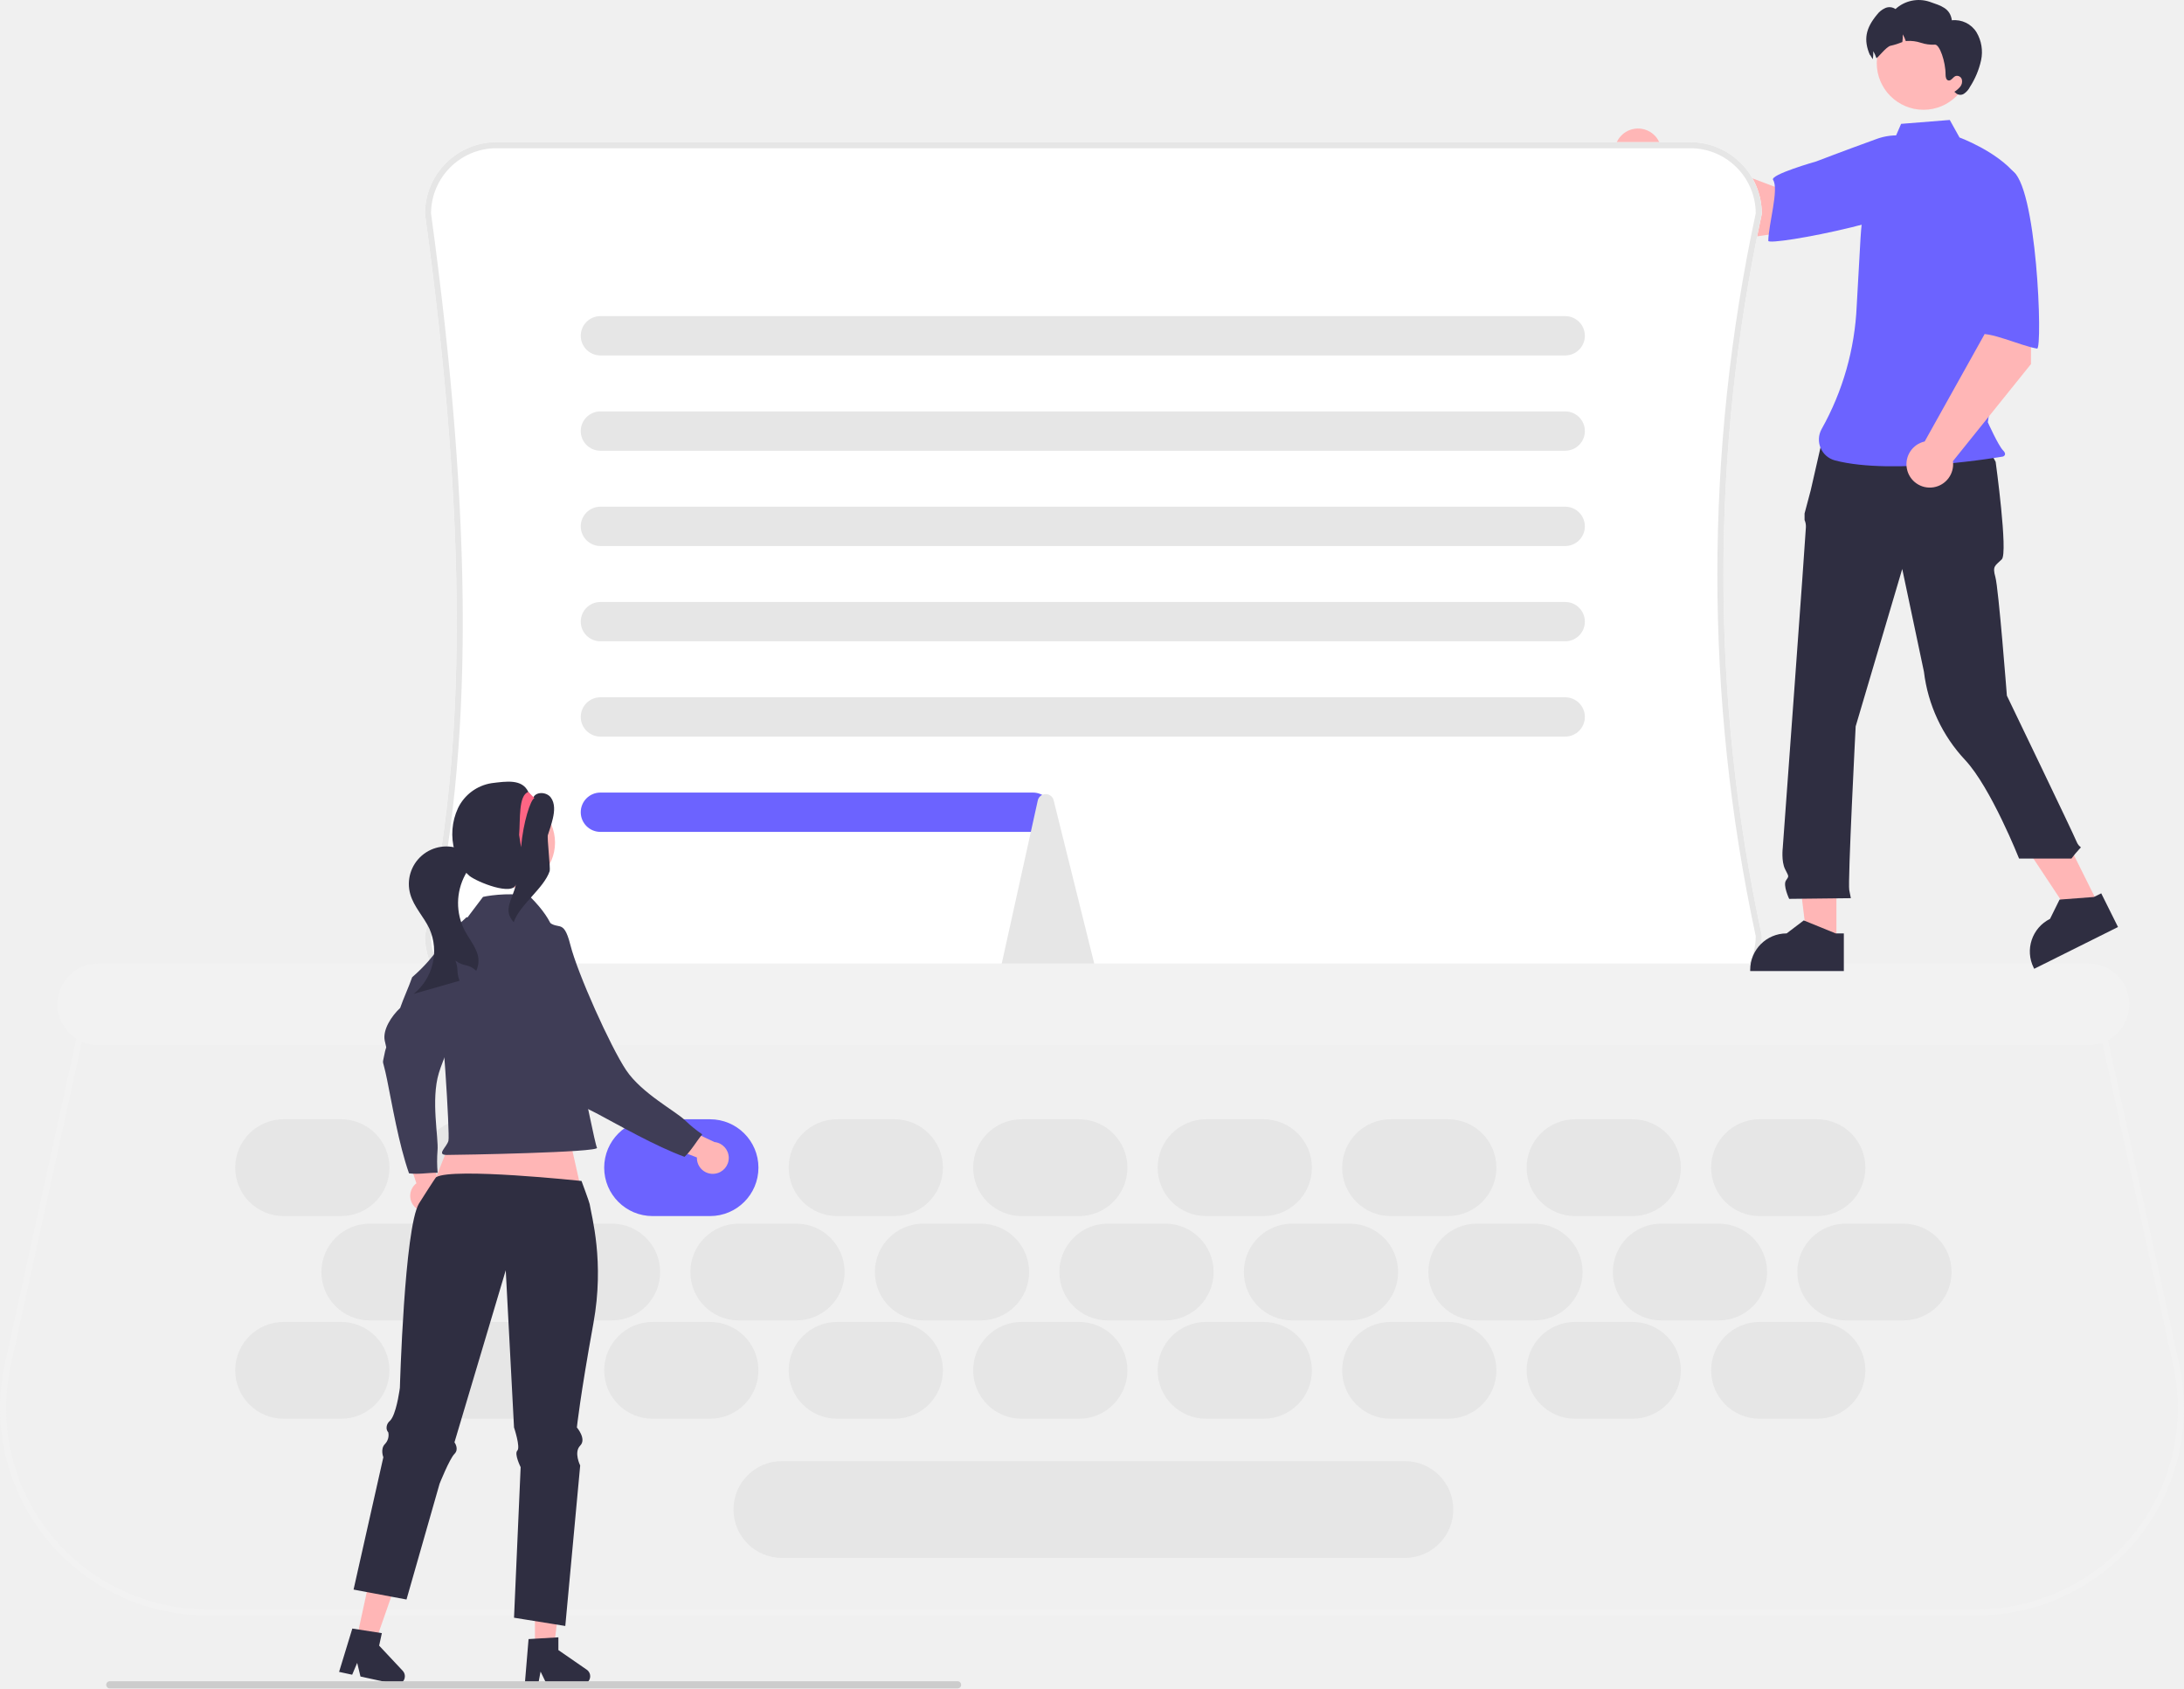
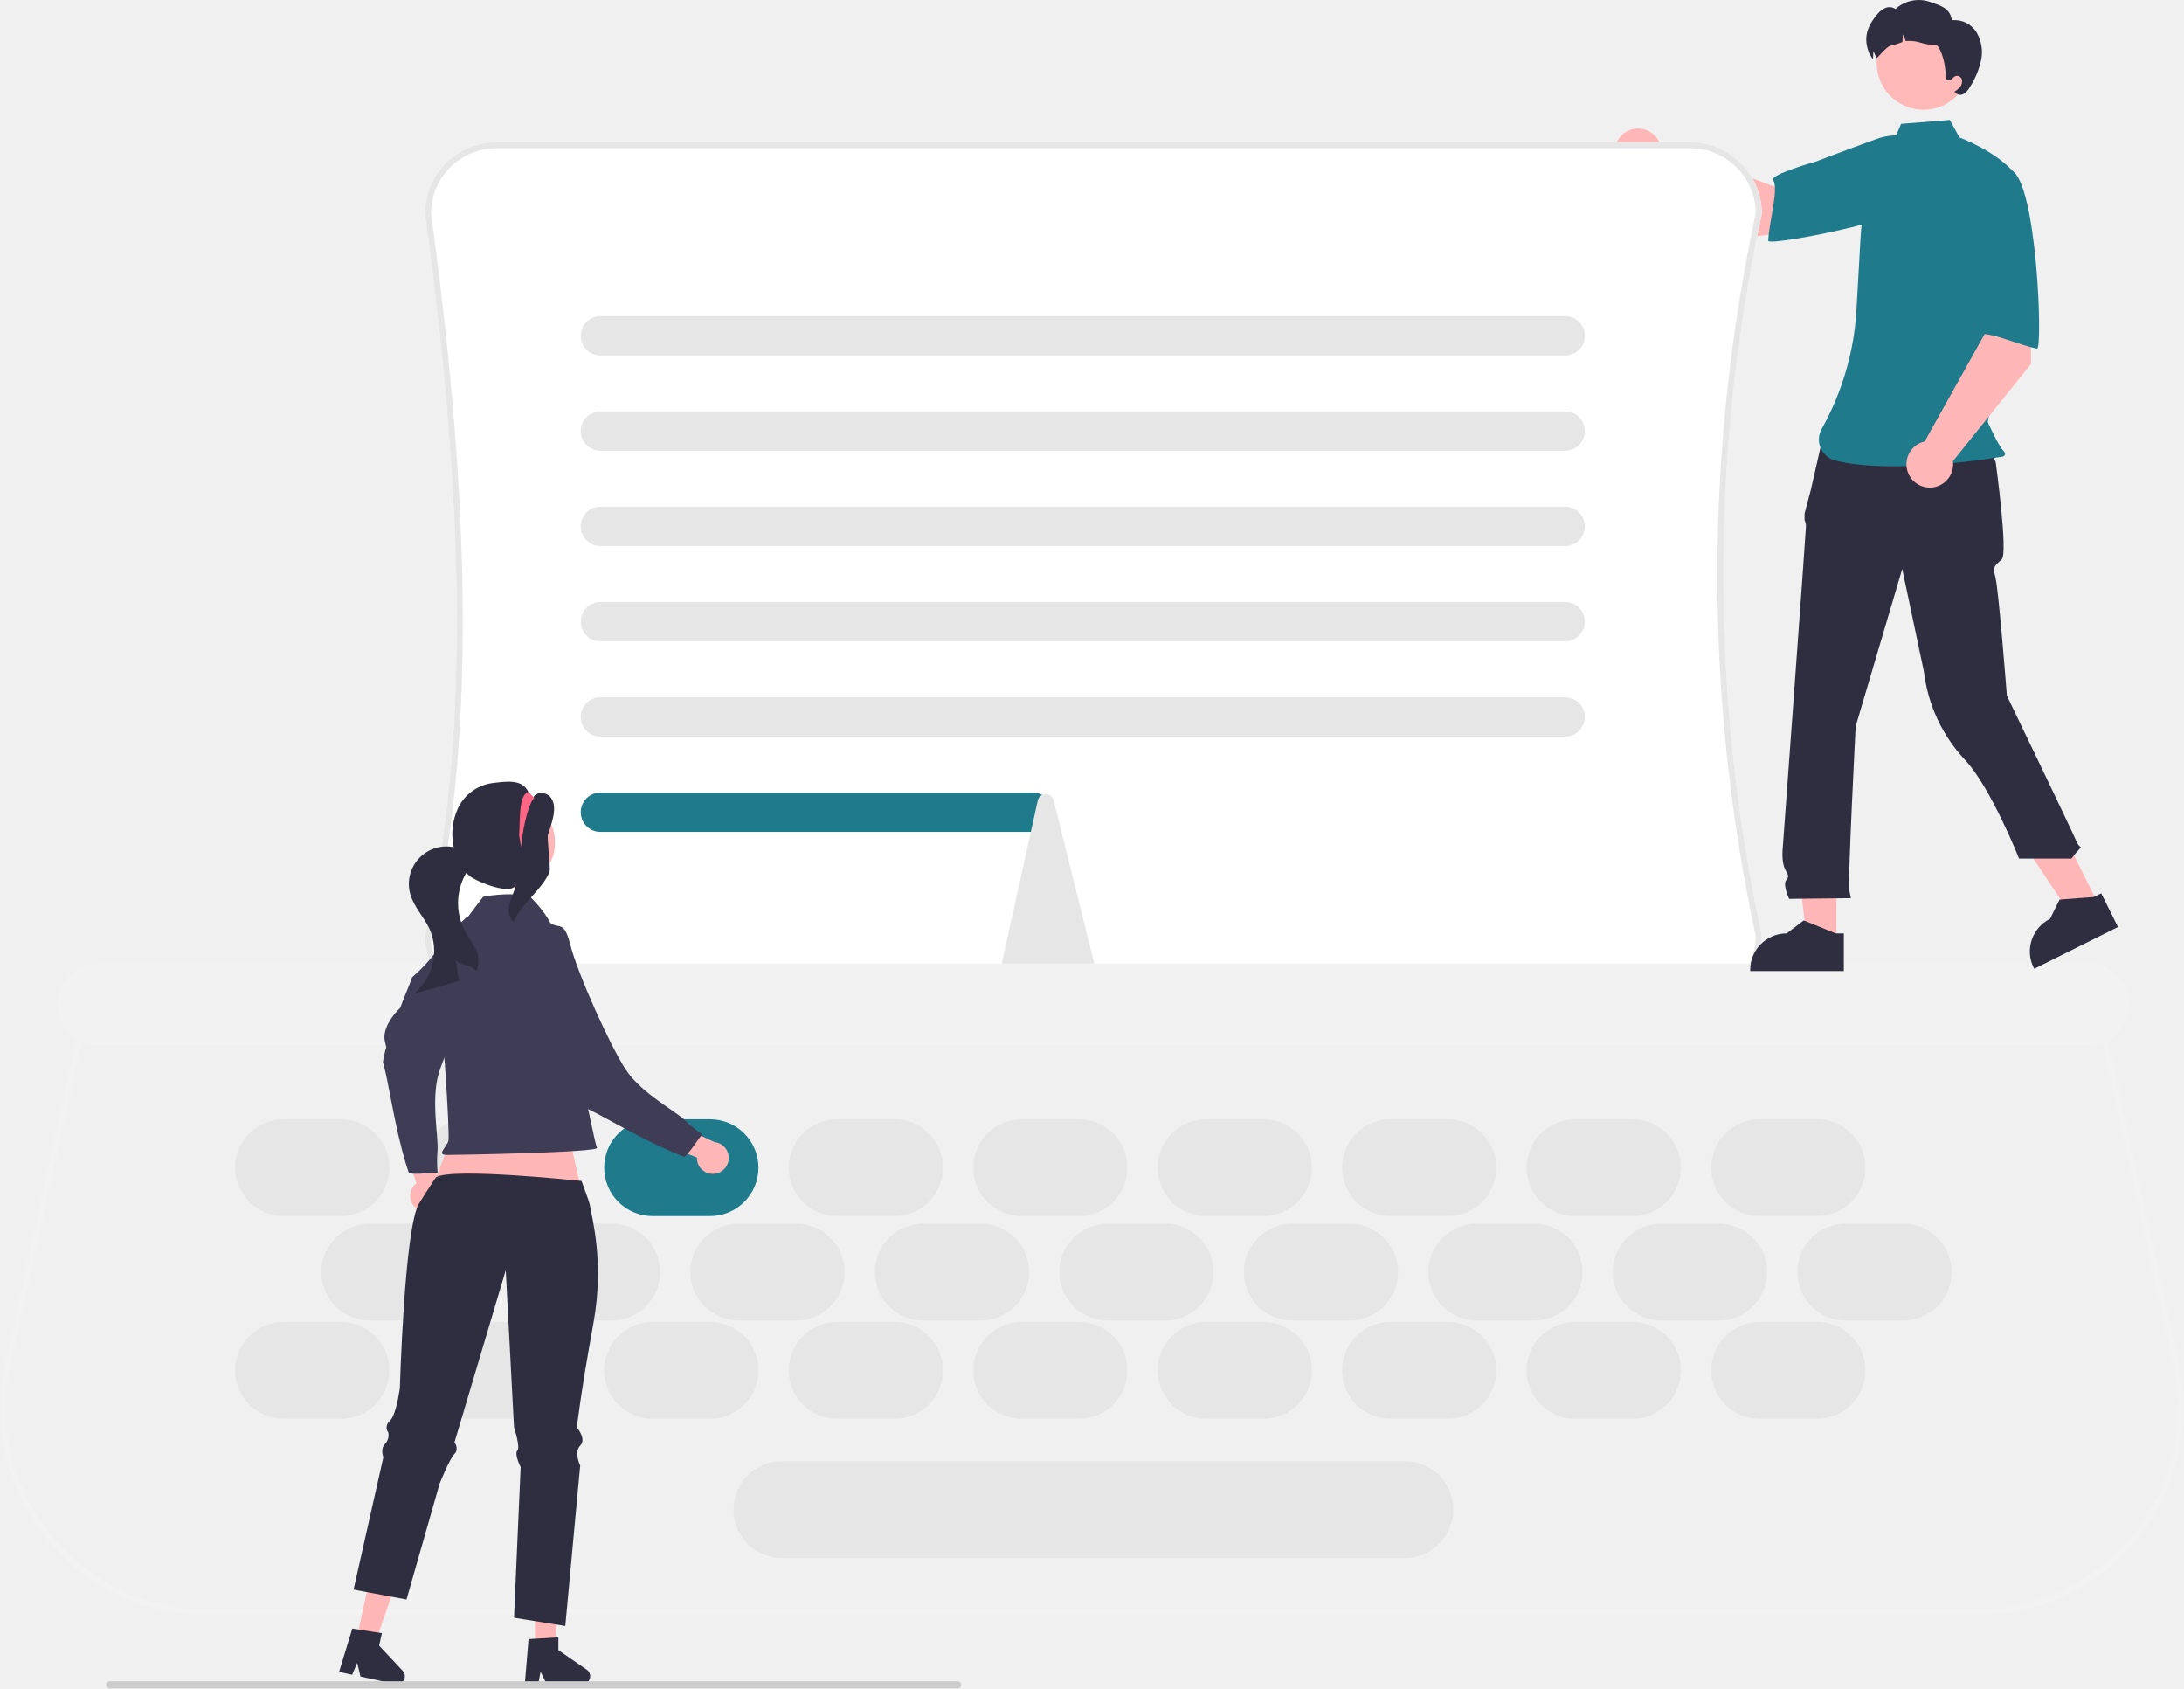
<svg xmlns="http://www.w3.org/2000/svg" data-name="Layer 1" width="722.113" height="558.151" viewBox="0 0 722.113 558.151">
  <path d="M892.077,705.041h-585.082a68.496,68.496,0,0,1-66.896-83.213l26.134-118.787H932.84l26.134,118.787a68.496,68.496,0,0,1-66.896,83.213Zm-624.237-200-25.788,117.217a66.497,66.497,0,0,0,64.943,80.783h585.082a66.497,66.497,0,0,0,64.943-80.783l-25.788-117.217Z" transform="translate(-238.4798 -171.0368)" fill="#f2f2f2" />
  <path d="M817.785,249.415l30.69-4.574-4.848-21.349-18.4,9.267-37.961-14.307a7.717,7.717,0,1,0-5.048,10.199Z" transform="translate(-238.4798 -171.0368)" fill="#ffb6b6" />
-   <path d="M880.164,233.455c-2.373,8.995-57.048,19.141-57.02,17.195.078-5.531,3.593-17.135,1.585-20.146-1.148-1.722,14.313-6.121,14.313-6.121s8.533-3.285,19.596-7.293a19.721,19.721,0,0,1,18.85,2.604S882.537,224.461,880.164,233.455Z" transform="translate(-238.4798 -171.0368)" fill="#6c63ff" />
+   <path d="M880.164,233.455c-2.373,8.995-57.048,19.141-57.02,17.195.078-5.531,3.593-17.135,1.585-20.146-1.148-1.722,14.313-6.121,14.313-6.121s8.533-3.285,19.596-7.293a19.721,19.721,0,0,1,18.85,2.604S882.537,224.461,880.164,233.455Z" transform="translate(-238.4798 -171.0368)" fill="#1f7a8c" />
  <path d="M351.247,608.037h-19a16,16,0,0,0,0,32h19a16,16,0,0,0,0-32Z" transform="translate(-238.4798 -171.0368)" fill="#e6e6e6" />
  <path d="M412.247,608.037h-19a16,16,0,0,0,0,32h19a16,16,0,0,0,0-32Z" transform="translate(-238.4798 -171.0368)" fill="#e6e6e6" />
  <path d="M473.247,608.037h-19a16,16,0,0,0,0,32h19a16,16,0,0,0,0-32Z" transform="translate(-238.4798 -171.0368)" fill="#e6e6e6" />
  <path d="M534.247,608.037h-19a16,16,0,0,0,0,32h19a16,16,0,0,0,0-32Z" transform="translate(-238.4798 -171.0368)" fill="#e6e6e6" />
  <path d="M595.247,608.037h-19a16,16,0,0,0,0,32h19a16,16,0,0,0,0-32Z" transform="translate(-238.4798 -171.0368)" fill="#e6e6e6" />
  <path d="M656.247,608.037h-19a16,16,0,0,0,0,32h19a16,16,0,0,0,0-32Z" transform="translate(-238.4798 -171.0368)" fill="#e6e6e6" />
  <path d="M717.247,608.037h-19a16,16,0,0,0,0,32h19a16,16,0,0,0,0-32Z" transform="translate(-238.4798 -171.0368)" fill="#e6e6e6" />
  <path d="M778.247,608.037h-19a16,16,0,0,0,0,32h19a16,16,0,0,0,0-32Z" transform="translate(-238.4798 -171.0368)" fill="#e6e6e6" />
  <path d="M839.247,608.037h-19a16,16,0,0,0,0,32h19a16,16,0,0,0,0-32Z" transform="translate(-238.4798 -171.0368)" fill="#e6e6e6" />
  <path d="M351.247,541.037h-19a16,16,0,0,0,0,32h19a16,16,0,0,0,0-32Z" transform="translate(-238.4798 -171.0368)" fill="#e6e6e6" />
  <path d="M412.247,541.037h-19a16,16,0,0,0,0,32h19a16,16,0,0,0,0-32Z" transform="translate(-238.4798 -171.0368)" fill="#e6e6e6" />
-   <path d="M473.247,541.037h-19a16,16,0,0,0,0,32h19a16,16,0,0,0,0-32Z" transform="translate(-238.4798 -171.0368)" fill="#6c63ff" />
+   <path d="M473.247,541.037h-19a16,16,0,0,0,0,32h19a16,16,0,0,0,0-32Z" transform="translate(-238.4798 -171.0368)" fill="#1f7a8c" />
  <path d="M534.247,541.037h-19a16,16,0,0,0,0,32h19a16,16,0,0,0,0-32Z" transform="translate(-238.4798 -171.0368)" fill="#e6e6e6" />
  <path d="M595.247,541.037h-19a16,16,0,0,0,0,32h19a16,16,0,0,0,0-32Z" transform="translate(-238.4798 -171.0368)" fill="#e6e6e6" />
  <path d="M656.247,541.037h-19a16,16,0,0,0,0,32h19a16,16,0,0,0,0-32Z" transform="translate(-238.4798 -171.0368)" fill="#e6e6e6" />
  <path d="M717.247,541.037h-19a16,16,0,0,0,0,32h19a16,16,0,0,0,0-32Z" transform="translate(-238.4798 -171.0368)" fill="#e6e6e6" />
  <path d="M778.247,541.037h-19a16,16,0,0,0,0,32h19a16,16,0,0,0,0-32Z" transform="translate(-238.4798 -171.0368)" fill="#e6e6e6" />
  <path d="M839.247,541.037h-19a16,16,0,0,0,0,32h19a16,16,0,0,0,0-32Z" transform="translate(-238.4798 -171.0368)" fill="#e6e6e6" />
  <path d="M379.747,575.537h-19a16,16,0,0,0,0,32h19a16,16,0,0,0,0-32Z" transform="translate(-238.4798 -171.0368)" fill="#e6e6e6" />
  <path d="M440.747,575.537h-19a16,16,0,0,0,0,32h19a16,16,0,0,0,0-32Z" transform="translate(-238.4798 -171.0368)" fill="#e6e6e6" />
  <path d="M501.747,575.537h-19a16,16,0,0,0,0,32h19a16,16,0,0,0,0-32Z" transform="translate(-238.4798 -171.0368)" fill="#e6e6e6" />
  <path d="M562.747,575.537h-19a16,16,0,0,0,0,32h19a16,16,0,0,0,0-32Z" transform="translate(-238.4798 -171.0368)" fill="#e6e6e6" />
  <path d="M623.747,575.537h-19a16,16,0,0,0,0,32h19a16,16,0,0,0,0-32Z" transform="translate(-238.4798 -171.0368)" fill="#e6e6e6" />
  <path d="M684.747,575.537h-19a16,16,0,0,0,0,32h19a16,16,0,0,0,0-32Z" transform="translate(-238.4798 -171.0368)" fill="#e6e6e6" />
  <path d="M745.747,575.537h-19a16,16,0,0,0,0,32h19a16,16,0,0,0,0-32Z" transform="translate(-238.4798 -171.0368)" fill="#e6e6e6" />
  <path d="M806.747,575.537h-19a16,16,0,0,0,0,32h19a16,16,0,0,0,0-32Z" transform="translate(-238.4798 -171.0368)" fill="#e6e6e6" />
  <path d="M867.747,575.537h-19a16,16,0,0,0,0,32h19a16,16,0,0,0,0-32Z" transform="translate(-238.4798 -171.0368)" fill="#e6e6e6" />
  <path d="M797.379,504.037H402.615a23.645,23.645,0,0,1-23.618-23.618l.026-.226c13.966-60.428,13.96-136.182-.017-238.402l-.009-.136a23.645,23.645,0,0,1,23.618-23.618H797.379A23.645,23.645,0,0,1,820.997,241.655l-.022.209a566.872,566.872,0,0,0,0,238.346l.022.209A23.645,23.645,0,0,1,797.379,504.037Z" transform="translate(-238.4798 -171.0368)" fill="#fff" />
  <path d="M797.379,504.037H402.615a23.645,23.645,0,0,1-23.618-23.618l.026-.226c13.966-60.428,13.96-136.182-.017-238.402l-.009-.136a23.645,23.645,0,0,1,23.618-23.618H797.379A23.645,23.645,0,0,1,820.997,241.655l-.022.209a566.872,566.872,0,0,0,0,238.346l.022.209A23.645,23.645,0,0,1,797.379,504.037ZM380.997,480.531a21.643,21.643,0,0,0,21.618,21.506H797.379a21.643,21.643,0,0,0,21.618-21.514,568.845,568.845,0,0,1,0-238.973,21.643,21.643,0,0,0-21.618-21.514H402.615a21.643,21.643,0,0,0-21.618,21.551C394.989,343.956,394.99,419.893,380.997,480.531Z" transform="translate(-238.4798 -171.0368)" fill="#e6e6e6" />
  <path d="M755.997,288.537h-319a6.5,6.5,0,0,1,0-13h319a6.5,6.5,0,0,1,0,13Z" transform="translate(-238.4798 -171.0368)" fill="#e6e6e6" />
  <path d="M755.997,320.037h-319a6.5,6.5,0,0,1,0-13h319a6.5,6.5,0,0,1,0,13Z" transform="translate(-238.4798 -171.0368)" fill="#e6e6e6" />
  <path d="M755.997,351.537h-319a6.5,6.5,0,0,1,0-13h319a6.5,6.5,0,0,1,0,13Z" transform="translate(-238.4798 -171.0368)" fill="#e6e6e6" />
  <path d="M755.997,383.037h-319a6.5,6.5,0,0,1,0-13h319a6.5,6.5,0,0,1,0,13Z" transform="translate(-238.4798 -171.0368)" fill="#e6e6e6" />
  <path d="M755.997,414.537h-319a6.5,6.5,0,0,1,0-13h319a6.5,6.5,0,0,1,0,13Z" transform="translate(-238.4798 -171.0368)" fill="#e6e6e6" />
-   <path d="M579.997,446.037h-143a6.5,6.5,0,0,1,0-13h143a6.5,6.5,0,0,1,0,13Z" transform="translate(-238.4798 -171.0368)" fill="#6c63ff" />
+   <path d="M579.997,446.037h-143a6.5,6.5,0,0,1,0-13h143a6.5,6.5,0,0,1,0,13Z" transform="translate(-238.4798 -171.0368)" fill="#1f7a8c" />
  <path d="M598.178,495.537H571.855a2.658,2.658,0,0,1-2.069-1.02,3.174,3.174,0,0,1-.601-2.652l12.387-56.046a2.7,2.7,0,0,1,5.32-.081l13.936,56.045a3.175,3.175,0,0,1-.558,2.704A2.657,2.657,0,0,1,598.178,495.537Z" transform="translate(-238.4798 -171.0368)" fill="#e6e6e6" />
  <path d="M928.997,516.537h-658a13.5,13.5,0,0,1,0-27h658a13.5,13.5,0,0,1,0,27Z" transform="translate(-238.4798 -171.0368)" fill="#f2f2f2" />
  <polygon points="607.193 311.693 597.591 311.692 593.024 274.657 607.195 274.658 607.193 311.693" fill="#ffb6b6" />
  <path d="M848.121,492.037l-30.96-.001v-.392a12.051,12.051,0,0,1,12.05-12.05h.001l5.655-4.29,10.551,4.291,2.703 0Z" transform="translate(-238.4798 -171.0368)" fill="#2f2e41" />
  <polygon points="693.95 299.209 685.357 303.492 664.747 272.384 677.431 266.063 693.95 299.209" fill="#ffb6b6" />
  <path d="M938.774,477.484l-27.709,13.81-.175-.35a12.051,12.051,0,0,1,5.409-16.16l.001-0,3.147-6.363,11.357-.867,2.419-1.206Z" transform="translate(-238.4798 -171.0368)" fill="#2f2e41" />
  <path d="M841.419,314.529l52.945,1.853,3.959,7.352s4.146,30.079,2.023,32.203-3.185,2.123-2.123,5.84,3.807,39.222,3.807,39.222,21.871,45.366,22.933,48.021,2.123,1.593,1.062,2.654A39.098,39.098,0,0,0,923.369,454.859H906.064s-9.317-23.503-17.846-32.593a51.635,51.635,0,0,1-13.612-29.178l-7.175-33.965L852.036,411.148s-2.654,51.494-2.123,54.149l.531,2.654-20.396.228s-2.123-4.475-1.062-6.067.998-1.158-.297-3.764-.764-7.023-.764-7.023,7.655-104.412,7.655-106.005a5.295,5.295,0,0,0-.441-2.388V340.77l2.034-7.66Z" transform="translate(-238.4798 -171.0368)" fill="#2f2e41" />
-   <path d="M864.246,218.467c-3.446,2.049-5.508,5.813-6.691,9.644a91.389,91.389,0,0,0-3.927,21.835l-1.25,22.187a91.35,91.35,0,0,1-11.627,40.784,7.13,7.13,0,0,0,4.46,10.325c19.189,5.035,55.533-1.287,55.533-1.287s1.548-.516,0-2.064-5.021-9.288-5.021-9.288l4.128-27.117,5.16-54.697c-6.192-7.74-18.645-12.303-18.645-12.303l-3.218-5.792-16.089,1.287Z" transform="translate(-238.4798 -171.0368)" fill="#6c63ff" />
+   <path d="M864.246,218.467c-3.446,2.049-5.508,5.813-6.691,9.644a91.389,91.389,0,0,0-3.927,21.835l-1.25,22.187a91.35,91.35,0,0,1-11.627,40.784,7.13,7.13,0,0,0,4.46,10.325c19.189,5.035,55.533-1.287,55.533-1.287s1.548-.516,0-2.064-5.021-9.288-5.021-9.288l4.128-27.117,5.16-54.697c-6.192-7.74-18.645-12.303-18.645-12.303l-3.218-5.792-16.089,1.287Z" transform="translate(-238.4798 -171.0368)" fill="#1f7a8c" />
  <circle cx="635.979" cy="20.834" r="15.455" fill="#ffb8b8" />
  <path d="M893.503,190.953a26.877,26.877,0,0,1-3.676,8.807,5.995,5.995,0,0,1-2.005,2.277,2.192,2.192,0,0,1-2.785-.348l-.376-.306a7.976,7.976,0,0,0,1.949-1.692,2.716,2.716,0,0,0,.522-2.43,1.673,1.673,0,0,0-2.047-1.093c-.905.355-1.455,1.664-2.402,1.462-.766-.167-.926-1.177-.926-1.97.028-4.149-1.977-10.046-3.53-9.865a12.519,12.519,0,0,1-4.63-.62,12.13,12.13,0,0,0-4.637-.592c-.111.014-.223.035-.341.056a10.267,10.267,0,0,0-1.03-2.249,12.014,12.014,0,0,1-.125,2.548,23.832,23.832,0,0,1-3.857,1.218c-1.434.202-4.588,4.491-4.734,4.052a10.268,10.268,0,0,0-1.03-2.249,12.014,12.014,0,0,1-.125,2.548c-.007.035-.007.063-.014.097-.696-.926-1.121-2.054-.884-1.191-2.332-5.277-1.427-9.058,2.242-13.506a7.055,7.055,0,0,1,2.75-2.207,3.468,3.468,0,0,1,3.384.334,11.384,11.384,0,0,1,11.292-2.409c3.822,1.33,6.767,2.11,7.352,6.12a8.509,8.509,0,0,1,8.153,3.968A12.85,12.85,0,0,1,893.503,190.953Z" transform="translate(-238.4798 -171.0368)" fill="#2f2e41" />
  <path d="M909.997,291.385l.025-31.029-21.832,1.63,6.437,19.57-19.775,35.421a7.717,7.717,0,1,0,9.338,6.504Z" transform="translate(-238.4798 -171.0368)" fill="#ffb6b6" />
-   <path d="M903.458,227.33c8.544,3.68,10.475,59.255,8.554,58.939-5.458-.896-16.413-6.093-19.688-4.554-1.873.88-3.932-15.062-3.932-15.062s-1.984-8.926-4.308-20.461a19.721,19.721,0,0,1,5.369-18.256S894.914,223.651,903.458,227.33Z" transform="translate(-238.4798 -171.0368)" fill="#6c63ff" />
+   <path d="M903.458,227.33c8.544,3.68,10.475,59.255,8.554,58.939-5.458-.896-16.413-6.093-19.688-4.554-1.873.88-3.932-15.062-3.932-15.062s-1.984-8.926-4.308-20.461a19.721,19.721,0,0,1,5.369-18.256S894.914,223.651,903.458,227.33Z" transform="translate(-238.4798 -171.0368)" fill="#1f7a8c" />
  <path d="M375.817,570.227a5.239,5.239,0,0,1,.342-8.026l-5.866-17.669,9.343,2.51,4.138,16.394a5.267,5.267,0,0,1-7.957,6.791Z" transform="translate(-238.4798 -171.0368)" fill="#ffb6b6" />
  <path d="M392.751,474.231c1.55.889,10.722-1.313,12.514-.687-.989,6.033,4.382,3.769-1.45,11.692s-17.578,31.679-20.247,40.558-.027,21.391-.427,25.599a43.667,43.667,0,0,0,.036,7.324c-3.151-.04-6.257.614-9.457.196-3.413-9.657-5.708-23.403-7.266-31s-1.615-4.384-.901-8.183.888-1.038.137-4.672,2.285-8.2,5.091-10.803c1.21-3.479,2.773-6.723,3.97-10.165C383.525,486.435,384.102,482.013,392.751,474.231Z" transform="translate(-238.4798 -171.0368)" fill="#3f3d56" />
  <path d="M474.884,559.027a5.239,5.239,0,0,1-5.979-5.365l-17.369-6.701,7.876-5.618,15.286,7.225a5.267,5.267,0,0,1,.185,10.459Z" transform="translate(-238.4798 -171.0368)" fill="#ffb6b6" />
  <path d="M411.534,484.94c1.671-.632,5.801-9.113,7.423-10.098,4.029,4.598,5.695-.987,8.105,8.551s13.284,33.706,18.443,41.409,16.497,13.617,19.492,16.6a43.666,43.666,0,0,0,5.677,4.627c-2.033,2.407-3.503,5.221-5.859,7.426-9.625-3.503-21.695-10.468-28.551-14.094s-4.411-1.54-6.89-4.506-.237-1.345-3.52-3.075-4.878-6.976-5.105-10.797c-1.917-3.145-3.428-6.413-5.325-9.526C415.093,499.819,412.046,496.563,411.534,484.94Z" transform="translate(-238.4798 -171.0368)" fill="#3f3d56" />
  <polygon points="186.123 366.39 194.791 405.071 139.247 401.616 154.351 363.627 186.123 366.39" fill="#ffb6b6" />
  <polygon points="176.874 544.917 183.113 544.916 186.081 520.851 176.873 520.851 176.874 544.917" fill="#ffb6b6" />
  <path d="M413.241,712.875l9.863-.589v4.226l9.377,6.476a2.64,2.64,0,0,1-1.5,4.812h-11.742l-2.024-4.18-.79,4.18h-4.427Z" transform="translate(-238.4798 -171.0368)" fill="#2f2e41" />
  <polygon points="117.905 541.813 124.002 543.135 132.005 520.246 123.006 518.294 117.905 541.813" fill="#ffb6b6" />
  <path d="M354.972,709.393l9.764,1.516-.896,4.13,7.791,8.317a2.64,2.64,0,0,1-2.486,4.384l-11.475-2.489-1.092-4.514-1.658,3.917-4.327-.939Z" transform="translate(-238.4798 -171.0368)" fill="#2f2e41" />
  <path d="M434.689,608.453c-4.379,24.065-5.473,34.455-5.473,34.455s3.284,3.828,1.095,6.018,0,6.562,0,6.562l-4.923,53.053-3.963-.642-9.546-1.535-3.443-.556,2.189-49.769s-2.189-4.379-1.095-5.473c1.095-1.095-1.095-7.657-1.095-7.657l-2.734-51.958-16.958,56.881s1.645,2.189,0,3.828c-1.639,1.639-4.917,9.846-4.917,9.846l-10.085,35.287-.856,2.997-5.259-.985-5.724-1.076-1.052-.196-1.871-.355-1.205-.226-.41-.073-1.981-.373.599-2.66.312-1.4,8.531-37.892.196-.875.208-.923s-1.095-2.734.544-4.379a4.274,4.274,0,0,0,1.095-3.828,1.493,1.493,0,0,1-.147-.183,2.27,2.27,0,0,1-.391-.893,2.961,2.961,0,0,1,1.089-2.752,4.67,4.67,0,0,0,.777-1.113c1.663-3.15,2.501-9.822,2.501-9.822s1.48-52.845,6.323-60.917c.257-.422,5.399-8.523,5.668-8.688,5.467-3.278,48.063,1.25,48.063,1.25s2.58,6.931,2.696,7.652C434.075,573.136,438.401,588.039,434.689,608.453Z" transform="translate(-238.4798 -171.0368)" fill="#2f2e41" />
  <path d="M421.746,481.165s.922-4.784-7.935-13.641c-4.689-1.563-12.813-.652-15.629,0-13.024,17.192-10.692,14.159-14.083,23.764a13.529,13.529,0,0,0-.928,6.838c1.563,7.815,4.1,47.928,3.579,50.012s-4.168,4.689-.521,4.689,50.675-.823,49.633-2.386S421.746,481.165,421.746,481.165Z" transform="translate(-238.4798 -171.0368)" fill="#3f3d56" />
  <circle cx="168.577" cy="278.545" r="14.938" fill="#ffb6b6" />
  <path d="M394.401,455.23c-.082,1.812-1.217,3.373-2.094,4.959a19.789,19.789,0,0,0-.184,18.46c1.219,2.313,2.907,4.377,3.875,6.806a7.731,7.731,0,0,1-.061,6.522c-2.618-2.519-3.896-1.189-6.869-3.388,1.169,3.277.172,3.383,1.346,6.657q-7.569,2.161-15.144,4.334a18.252,18.252,0,0,0,5.221-21.482c-1.846-3.958-5.146-7.221-6.347-11.427a12.399,12.399,0,0,1,17.042-14.713C392.886,451.472,394.483,453.447,394.401,455.23Z" transform="translate(-238.4798 -171.0368)" fill="#2f2e41" />
  <path d="M413.163,432.839c-2.009-4.389-7.309-3.496-12.101-2.917a14.894,14.894,0,0,0-11.159,8.281,20.353,20.353,0,0,0-1.104,14.128,15.478,15.478,0,0,0,4.887,8.239c2.531,2.035,14.429,6.849,15.419,2.704-1.238,5.408-4.46,8.486-.773,12.631,1.91-5.737,9.985-11.186,11.895-16.922.287-.864-.893-11.013-.606-11.876.606-1.82,1.213-3.644,1.651-5.511.55-2.346.762-5.037-.696-6.956s-5.129-1.994-5.866.301" transform="translate(-238.4798 -171.0368)" fill="#2f2e41" />
  <path d="M410.758,451.107l-.639-4.065c.434-5.056-.274-13.097,3.043-14.203l2.029,2.029C413.909,435.296,411.467,442.856,410.758,451.107Z" transform="translate(-238.4798 -171.0368)" fill="#ff6584" />
  <path d="M556.269,727.998a1.186,1.186,0,0,1-1.19,1.19h-280.29a1.19,1.19,0,1,1,0-2.38h280.29A1.187,1.187,0,0,1,556.269,727.998Z" transform="translate(-238.4798 -171.0368)" fill="#ccc" />
  <path d="M702.997,654.041h-206a16,16,0,0,0,0,32h206a16,16,0,0,0,0-32Z" transform="translate(-238.4798 -171.0368)" fill="#e6e6e6" />
</svg>
